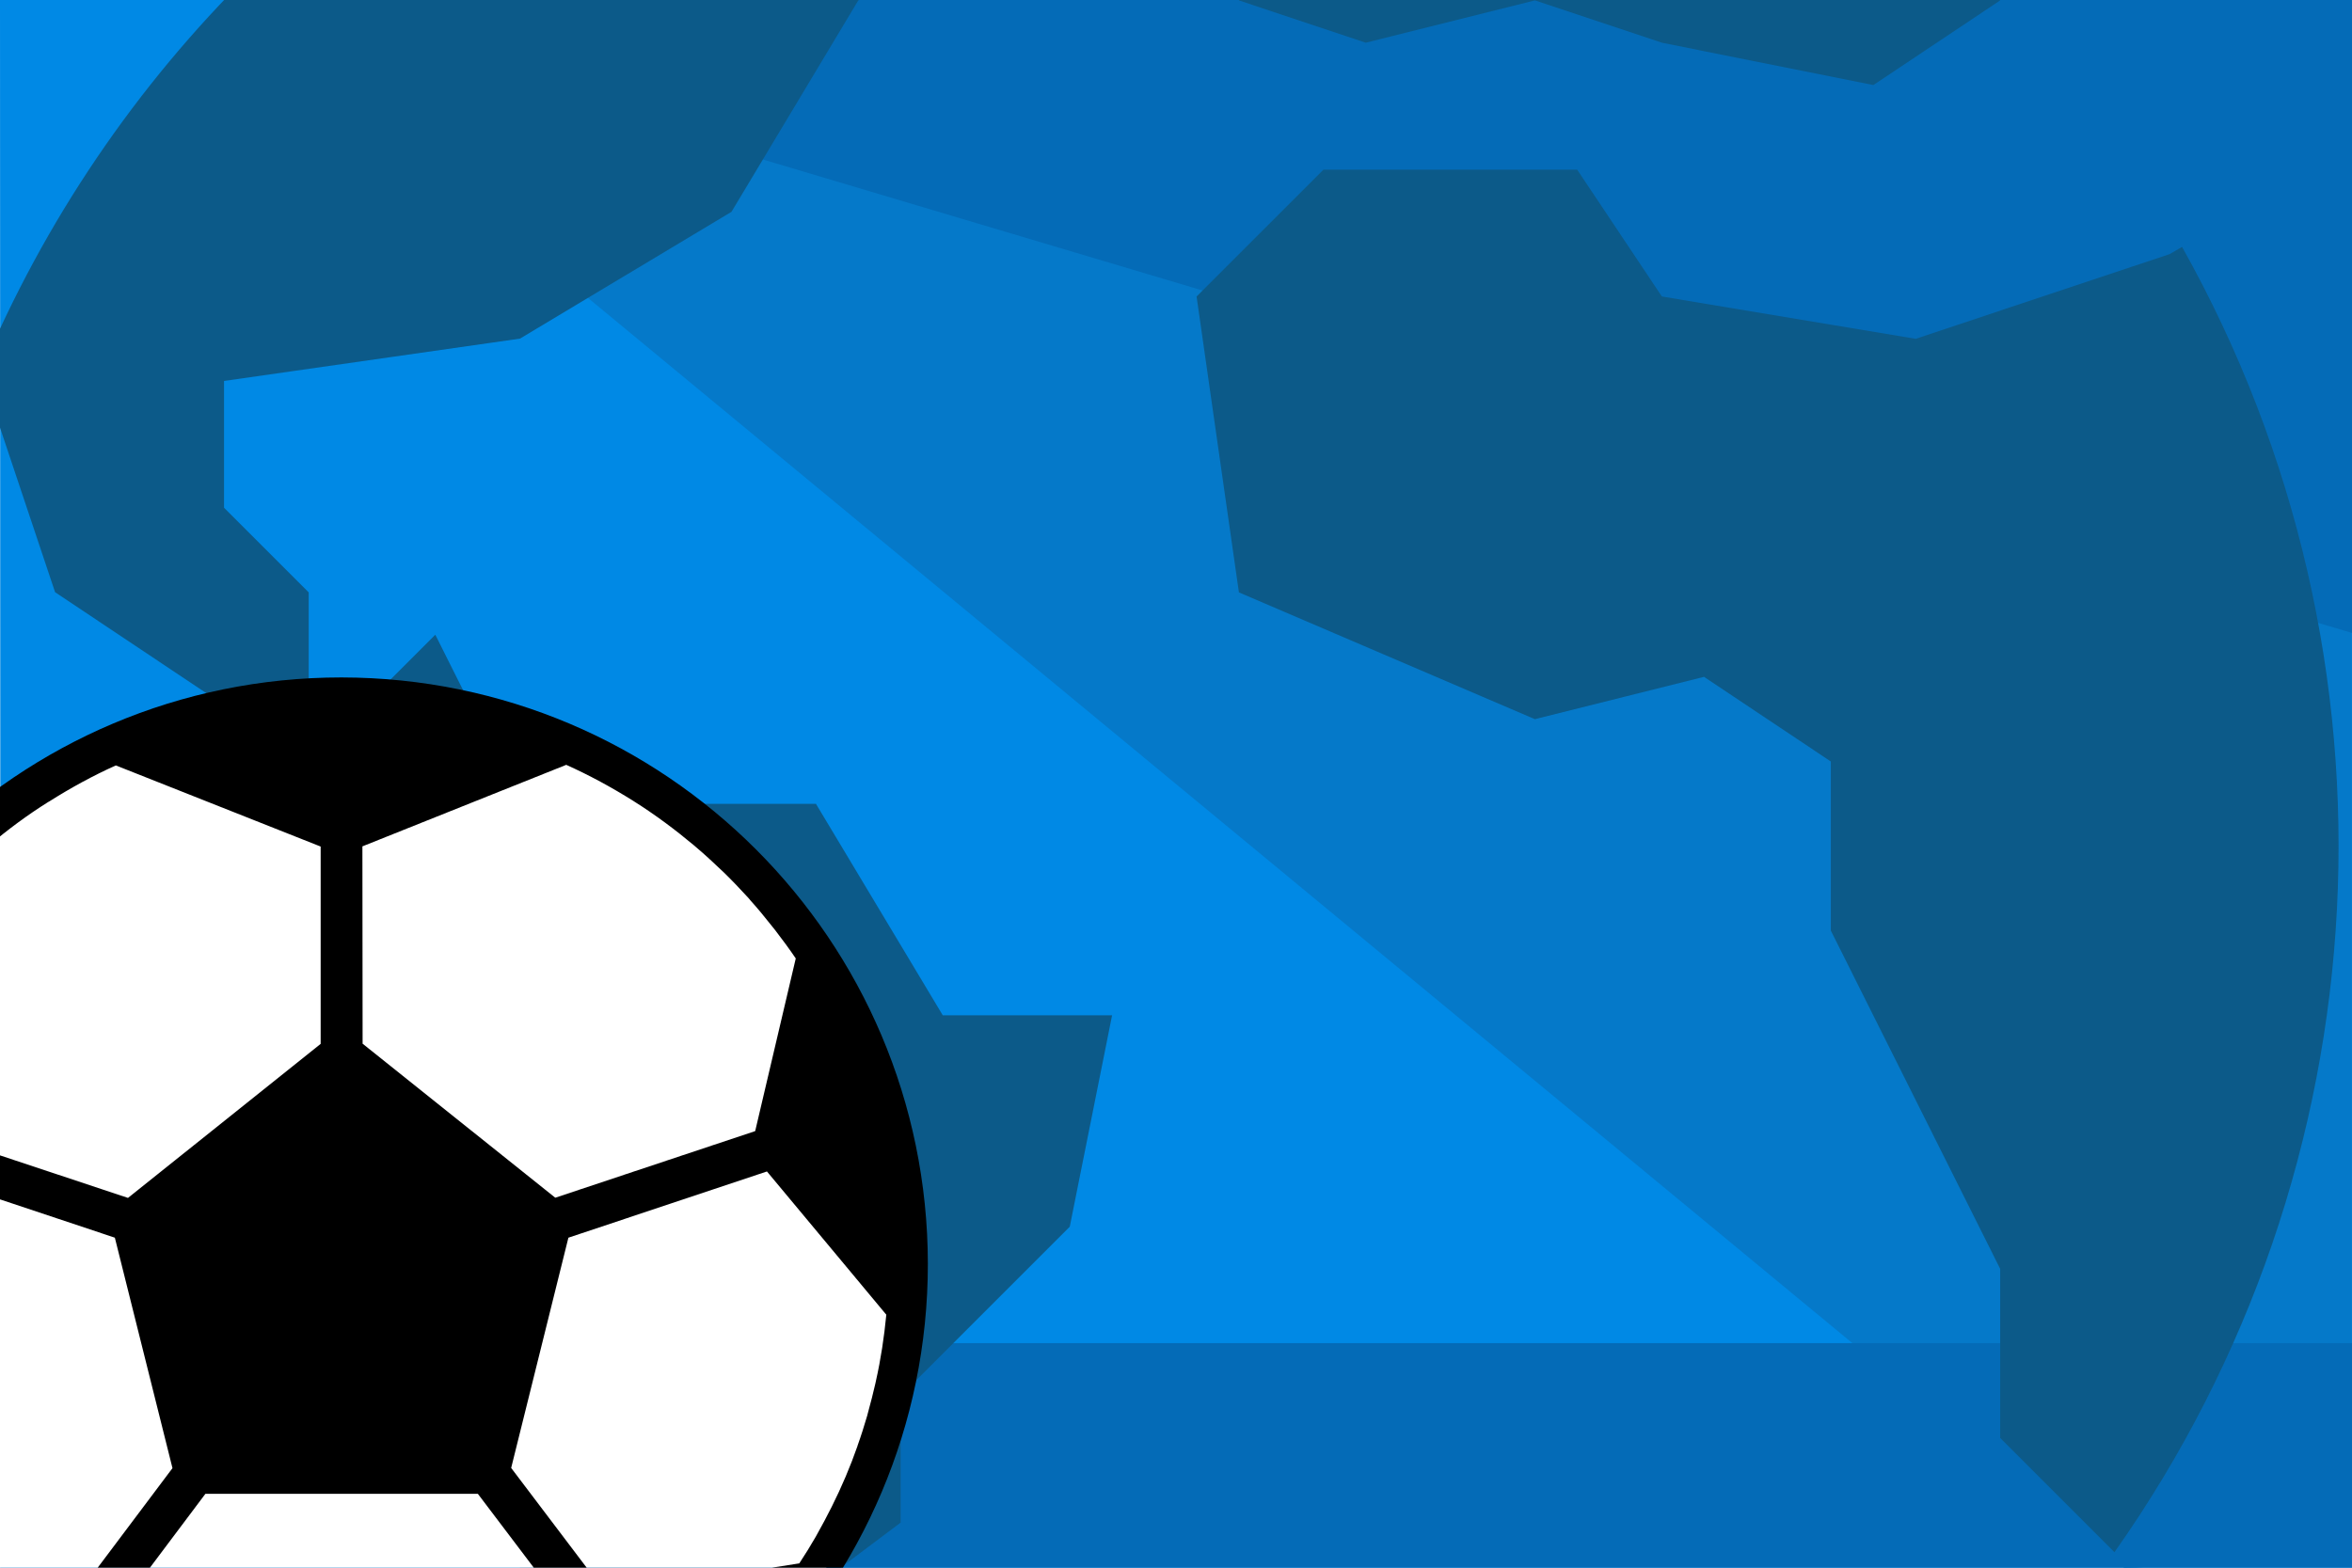
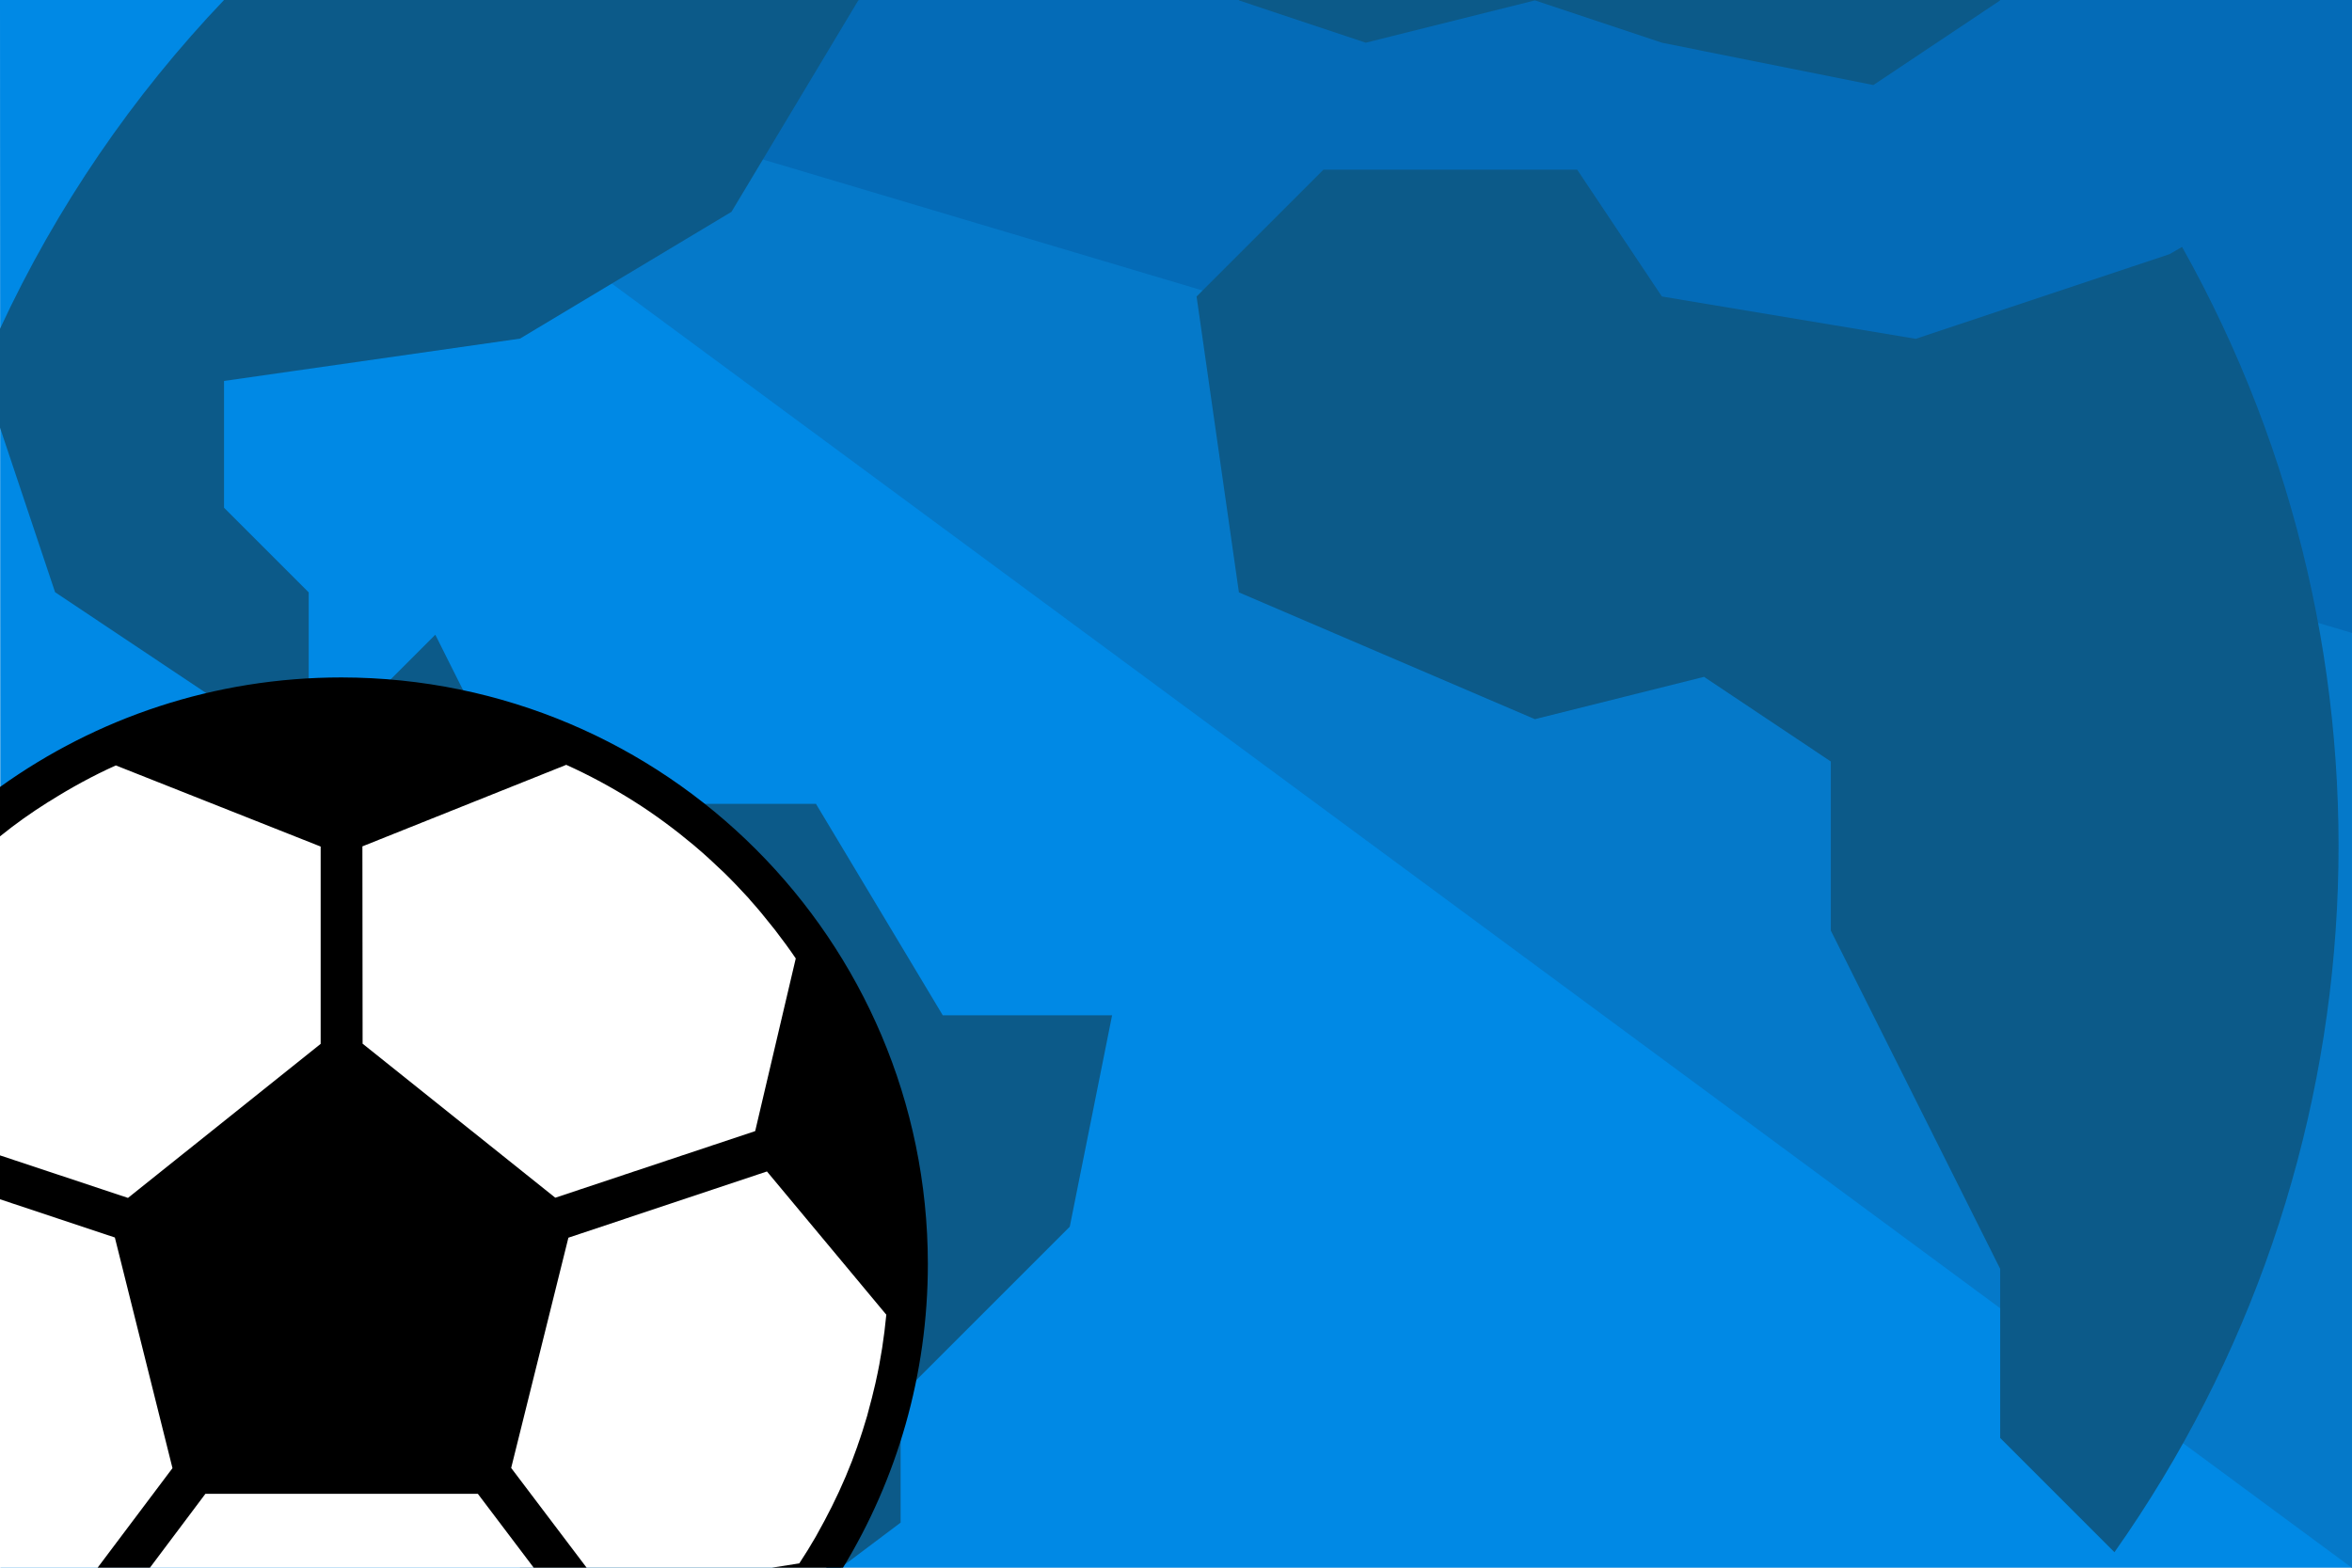
<svg xmlns="http://www.w3.org/2000/svg" xmlns:xlink="http://www.w3.org/1999/xlink" version="1.1" id="Layer_1" x="0px" y="0px" viewBox="0 0 1200 800" style="enable-background:new 0 0 1200 800;" xml:space="preserve">
  <style type="text/css">
	.st0{fill:#0089E5;}
	.st1{fill:#0579C9;}
	.st2{fill:#046BB7;}
	.st3{clip-path:url(#SVGID_2_);}
	.st4{fill:#0C5A89;}
- 	.st5{fill:#FFFFFF;}
+ 	.st5{clip-path:url(#SVGID_4_);}
+ 	.st6{fill:#FFFFFF;}
</style>
  <g>
    <g>
      <path class="st0" d="M1200,800H0.3L0,0h1200V800z" />
-       <path class="st1" d="M116.1,0h967.7c63.9,0,116.1,50.7,116.1,114.6v570.9c0,63.8-52.3,114.6-116.1,114.6" />
+       <path class="st1" d="M116.1,0h967.7l116.1,0l0.1,800.1" />
      <g>
        <path class="st2" d="M116.1,0H1200v323" />
-         <path class="st2" d="M1200,685.4c0,63.8,0,114.6,0,114.6H0c0,0,0-50.7,0-114.6" />
      </g>
    </g>
  </g>
  <g>
-     <defs>
-       <rect id="SVGID_1_" width="1200" height="800" />
-     </defs>
-     <clipPath id="SVGID_2_">
-       <use xlink:href="#SVGID_1_" style="overflow:visible;" />
-     </clipPath>
-     <g class="st3">
-       <path class="st4" d="M1020.5,0.2l-64.7,43.2L847.9,21.8L783.1,0.2l-86.3,21.6L632.1,0.2l43.2-86.3h86.3l84.6-42.3    C911.4-96.1,970.4-52.6,1020.5,0.2z" />
-       <path class="st4" d="M524.2-86.1l-21.6,64.7L437.9,0.2l-64.7,107.9l-107.9,64.7l-151,21.6v64.7l43.2,43.2v86.3l-64.7-43.2    l-64.7-43.2L-9.6,189.5C55,35.5,178.5-86.3,333.5-148.6l61.3,41L524.2-86.1z" />
-       <polygon class="st4" points="567.4,518.1 545.8,626 459.5,712.3 459.5,777 373.2,841.8 373.2,949.6 308.4,928.1 265.3,820.2     265.3,604.4 157.4,582.8 114.2,496.5 114.2,431.8 157.4,388.6 222.1,323.9 265.3,410.2 416.3,410.2 481,518.1   " />
-       <path class="st4" d="M1113.3,126c117.8,210.1,104.4,469.3-34.5,666.1l-58.3-58.3v-86.3l-43.2-86.3l-43.2-86.3v-86.3l-64.7-43.2    l-86.3,21.6l-151-64.7l-21.6-151l64.7-64.7h129.5l43.2,64.7l129.5,21.6l129.5-43.2L1113.3,126z" />
+     <g>
+       <defs>
+         <rect id="SVGID_1_" y="0" width="1200" height="800" />
+       </defs>
+       <clipPath id="SVGID_2_">
+         <use xlink:href="#SVGID_1_" style="overflow:visible;" />
+       </clipPath>
+       <g class="st3">
+         <path class="st4" d="M1020.5,0.2l-64.7,43.2L847.9,21.8L783.1,0.2l-86.3,21.6L632.1,0.2l0.1-0.2h388.1     C1020.4,0.1,1020.4,0.1,1020.5,0.2z" />
+         <path class="st4" d="M438.5,0l-0.6,0.2l-64.7,107.9l-107.9,64.7l-151,21.6v64.7l43.2,43.2v86.3l-0.1,0l-64.6-43.2l-64.7-43.2     L0,218.2l-9.6-28.7c3.1-7.3,6.3-14.6,9.6-21.7C28.9,105.5,67.7,48.9,114.3,0H438.5z" />
+         <polygon class="st4" points="567.4,518.1 545.8,626 459.5,712.3 459.5,777 428.9,800 265.3,800 265.3,604.4 157.4,582.8      114.2,496.5 114.2,431.8 222.1,323.9 265.3,410.2 416.3,410.2 481,518.1    " />
+         <path class="st4" d="M1113.3,126c117.8,210.1,104.4,469.3-34.5,666.1l-58.3-58.3v-86.3l-43.2-86.3l-43.2-86.3v-86.3l-64.7-43.2     L783.1,367l-151-64.7l-21.6-151l64.7-64.7h129.5l43.2,64.7l129.5,21.6l129.5-43.2L1113.3,126z" />
+       </g>
    </g>
-     <g class="st3">
-       <path class="st5" d="M174.2,352.9c-161.2,0-291.9,130.7-291.9,291.9S13,936.8,174.2,936.8s291.9-130.7,291.9-291.9    C466,483.7,335.4,353.1,174.2,352.9z" />
-       <path d="M174.2,345.7C9,345.7-125,479.6-125,644.9S9,944.1,174.2,944.1s299.2-134,299.2-299.2    C473.2,479.7,339.4,345.9,174.2,345.7z M184.9,431.9l104-41.6c11.8,5.3,23.2,11.5,34.2,18.4l0.3,0.2c10.8,6.8,21,14.4,30.8,22.6    l0.8,0.7c4.4,3.7,8.6,7.6,12.7,11.5c0.5,0.5,1.1,1,1.6,1.5c4.3,4.2,8.5,8.6,12.6,13.1c0.3,0.4,0.7,0.8,1,1.2    c3.6,4,7,8.1,10.3,12.3c0.8,1,1.6,2,2.4,3c3.6,4.7,7.1,9.4,10.4,14.3l-20.7,88.1l-102,34l-98.3-78.6L184.9,431.9z M-47.1,474.9    c0.8-1,1.6-2,2.4-3c3.3-4.2,6.7-8.2,10.2-12.2c0.4-0.4,0.7-0.8,1.1-1.3c4-4.5,8.2-8.8,12.5-13.1c0.5-0.5,1-1,1.5-1.4    c4.1-3.9,8.3-7.8,12.6-11.5l1-0.8c9.7-8.2,19.8-15.7,30.5-22.4l0.4-0.2c10.9-6.9,22.2-13.1,34-18.4l104.5,41.4v100.7l-98.3,78.6    l-102-33.9l-20.7-88.1C-54.2,484.3-50.7,479.6-47.1,474.9z M-59.2,797.9c-2.9-4.5-5.7-9-8.4-13.7l-0.6-1.1    c-2.7-4.6-5.2-9.3-7.5-14.1l-0.1-0.2c-5-10-9.4-20.4-13.1-30.9v-0.1c-1.8-5-3.4-10.1-4.9-15.2l-0.5-1.9c-1.4-4.8-2.6-9.7-3.7-14.6    c-0.1-0.5-0.2-0.9-0.3-1.4c-2.4-11.1-4.2-22.4-5.3-33.8l60.9-73.1l101.3,33.8l29.4,117.6l-48.3,64.3L-59.2,797.9z M240.6,916.1    c-5,1.2-10.1,2.3-15.2,3.3c-0.7,0.1-1.4,0.3-2.2,0.4c-4.4,0.8-8.8,1.4-13.2,2c-1.2,0.2-2.3,0.3-3.5,0.5c-4.1,0.5-8.2,0.8-12.4,1.1    c-1.3,0.1-2.6,0.2-3.9,0.3c-5.3,0.3-10.6,0.5-16,0.5c-4.9,0-9.8-0.1-14.7-0.4c-0.6,0-1.2-0.1-1.7-0.1c-4.3-0.2-8.7-0.6-13-1    l-0.5-0.1c-9.4-1-18.8-2.5-28.1-4.5l-59-92.4l47.6-63.4h139l48.3,63.8L240.6,916.1z M446.9,704.7c-0.1,0.5-0.2,0.9-0.3,1.4    c-1.1,4.9-2.4,9.8-3.7,14.6l-0.5,1.9c-1.5,5.1-3.1,10.2-4.9,15.2v0.1c-3.7,10.6-8.1,20.9-13.1,30.9l-0.1,0.2    c-2.4,4.8-4.9,9.5-7.5,14.1l-0.6,1.1c-2.7,4.7-5.5,9.2-8.4,13.6l-98.4,15.5l-48.6-64.2L290,631.6l101.3-33.8l60.9,73.1    C451.1,682.3,449.4,693.6,446.9,704.7z" />
+     <g>
+       <defs>
+         <rect id="SVGID_3_" y="0" width="1200" height="800" />
+       </defs>
+       <clipPath id="SVGID_4_">
+         <use xlink:href="#SVGID_3_" style="overflow:visible;" />
+       </clipPath>
+       <g class="st5">
+         <path class="st6" d="M466.1,644.9c0,57-16.3,110.2-44.6,155.1H0V410.6c48.6-36.2,108.9-57.7,174.2-57.7     C335.4,353.1,466,483.7,466.1,644.9z" />
+         <path d="M174.2,345.7c-65,0-125.1,20.7-174.2,55.9v25.2c7.9-6.4,16.1-12.2,24.7-17.6l0.4-0.2c10.9-6.9,22.2-13.1,34-18.4     L163.6,432v100.7l-98.3,78.6L0,589.6V612l58.6,19.5L88,749.2L49.8,800h26.7l28.3-37.7h139l28.5,37.7h27l-38.5-50.9L290,631.6     l101.3-33.8l60.9,73.1c-1.1,11.4-2.8,22.7-5.3,33.8c-0.1,0.5-0.2,0.9-0.3,1.4c-1.1,4.9-2.4,9.8-3.7,14.6l-0.5,1.9     c-1.5,5.1-3.1,10.2-4.9,15.2v0.1c-3.7,10.6-8.1,20.9-13.1,30.9l-0.1,0.2c-2.4,4.8-4.9,9.5-7.5,14.1l-0.6,1.1     c-2.7,4.7-5.5,9.2-8.4,13.6l-14,2.2h36.3c27.5-45.2,43.3-98.3,43.3-155.1C473.2,479.7,339.4,345.9,174.2,345.7z M385.3,577.2     l-102,34L185,532.6l-0.1-100.7l104-41.6c11.8,5.3,23.2,11.5,34.2,18.4l0.3,0.2c10.8,6.8,21,14.4,30.8,22.6l0.8,0.7     c4.4,3.7,8.6,7.6,12.7,11.5c0.5,0.5,1.1,1,1.6,1.5c4.3,4.2,8.5,8.6,12.6,13.1c0.3,0.4,0.7,0.8,1,1.2c3.6,4,7,8.1,10.3,12.3l2.4,3     c3.6,4.7,7.1,9.4,10.4,14.3L385.3,577.2z" />
+       </g>
    </g>
  </g>
</svg>
